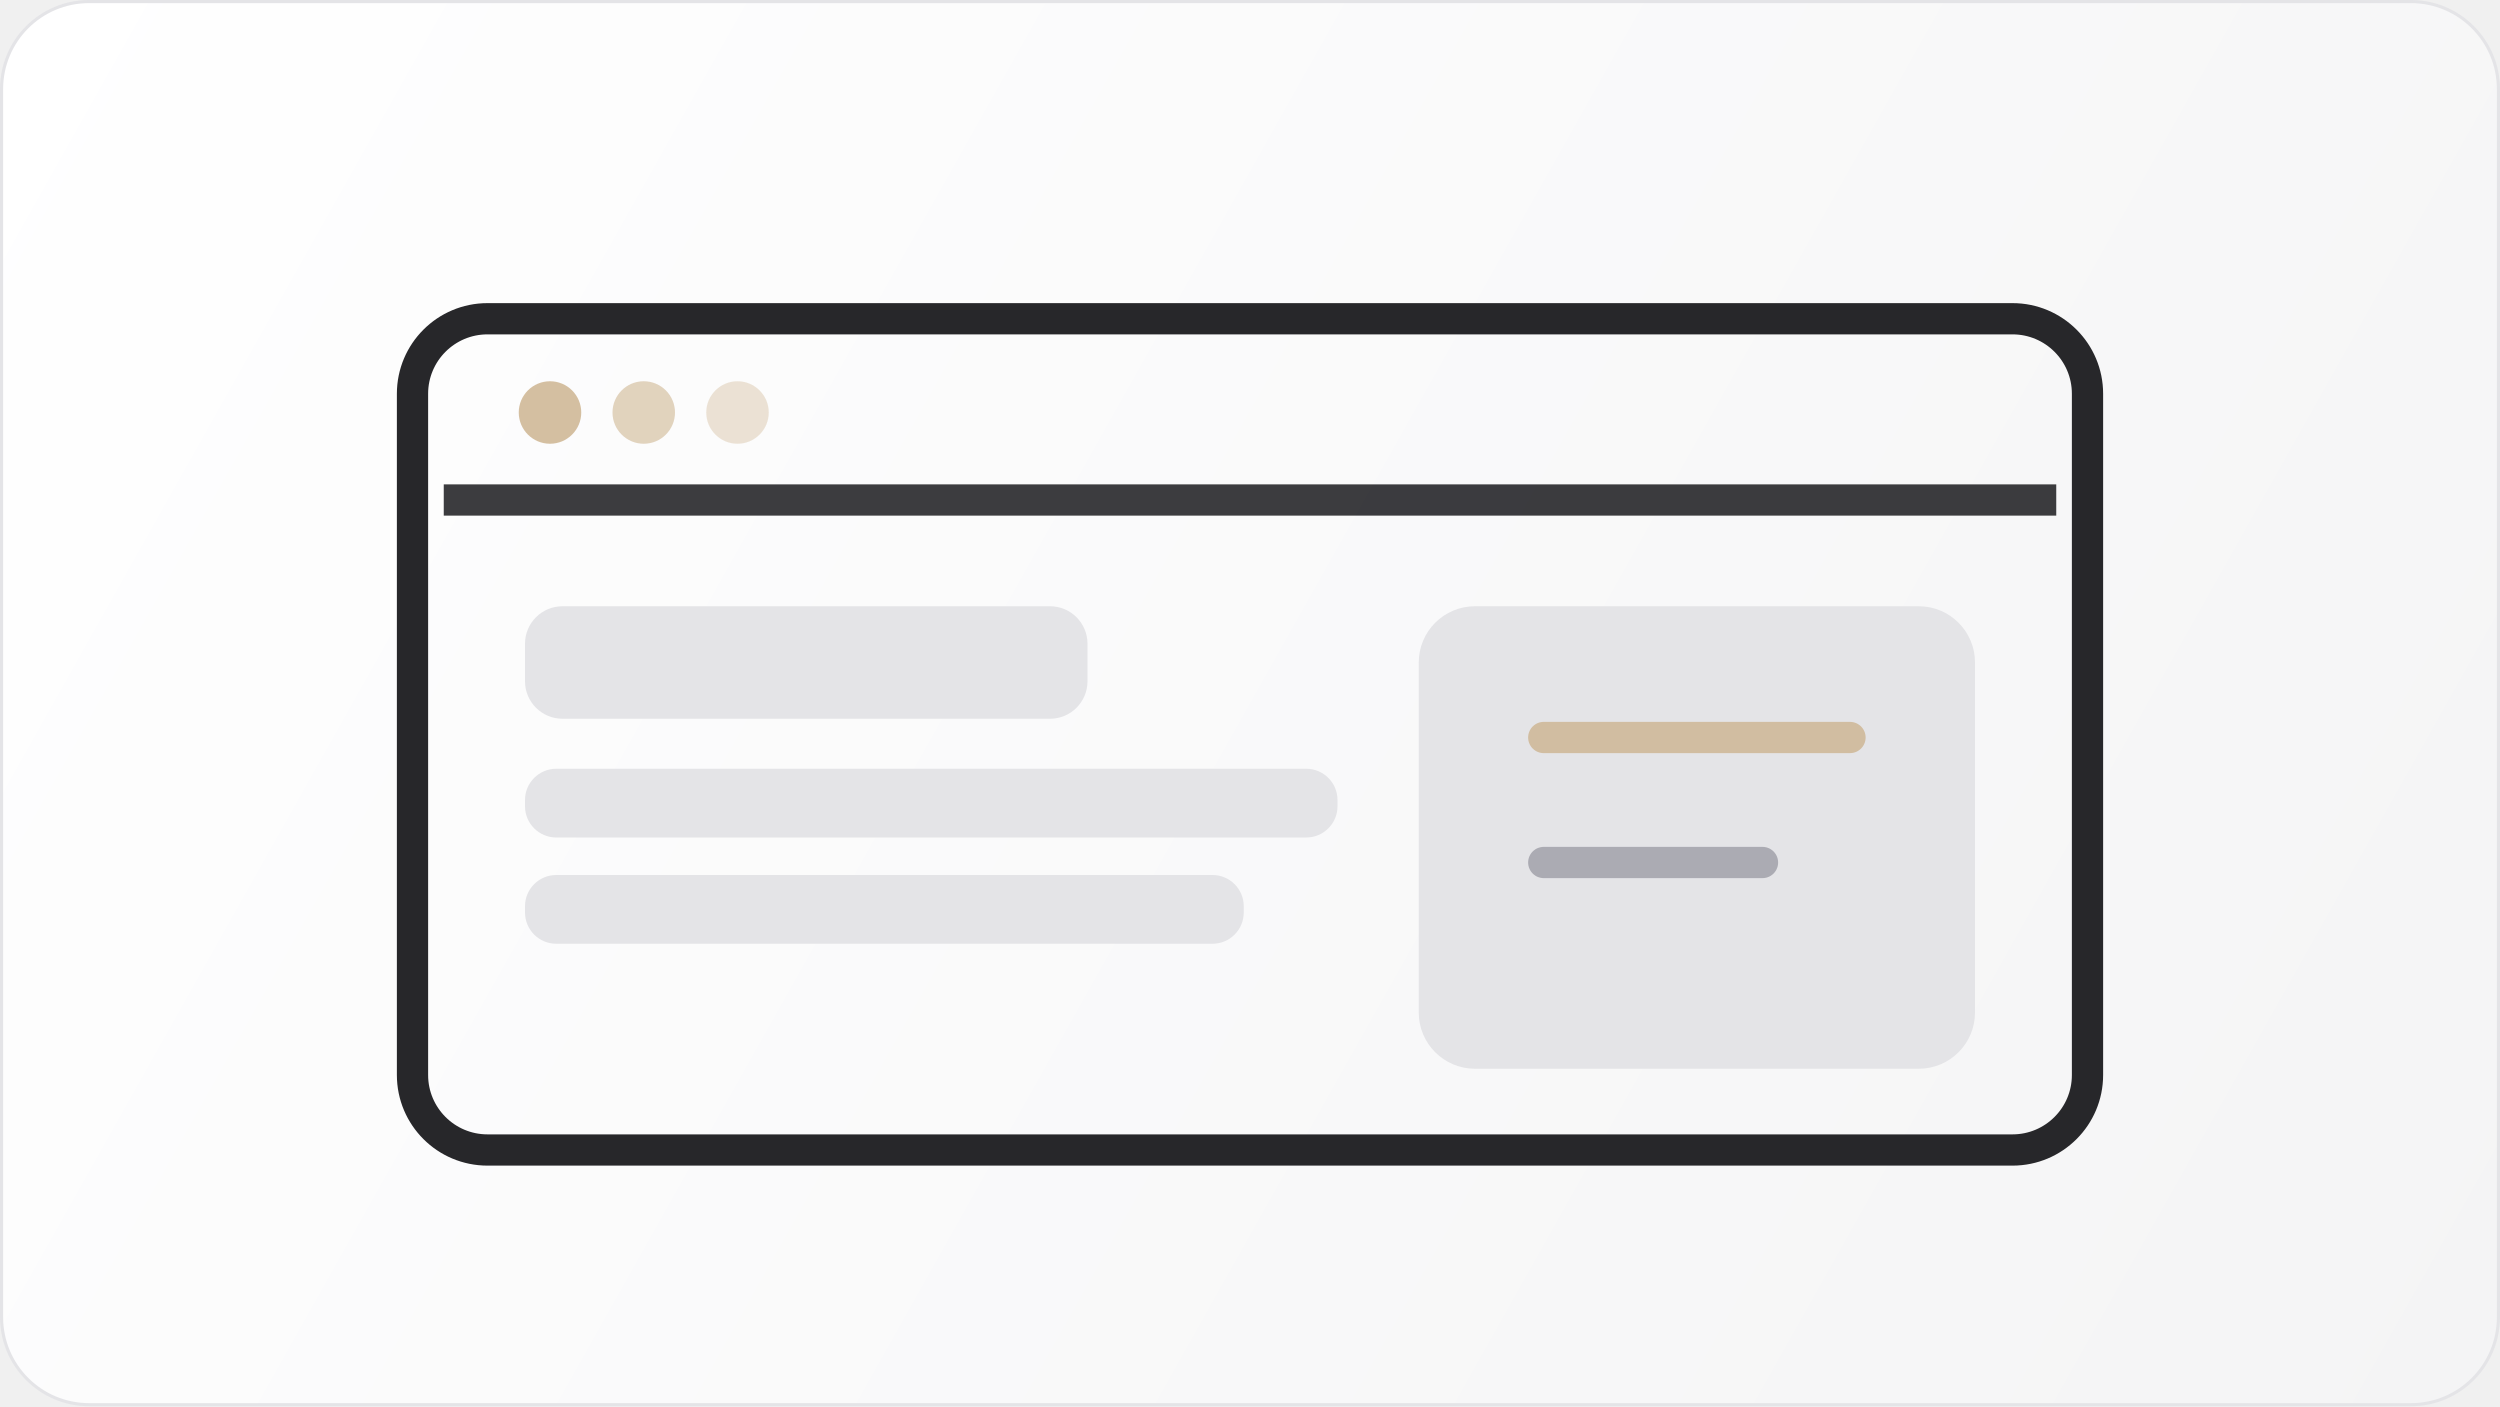
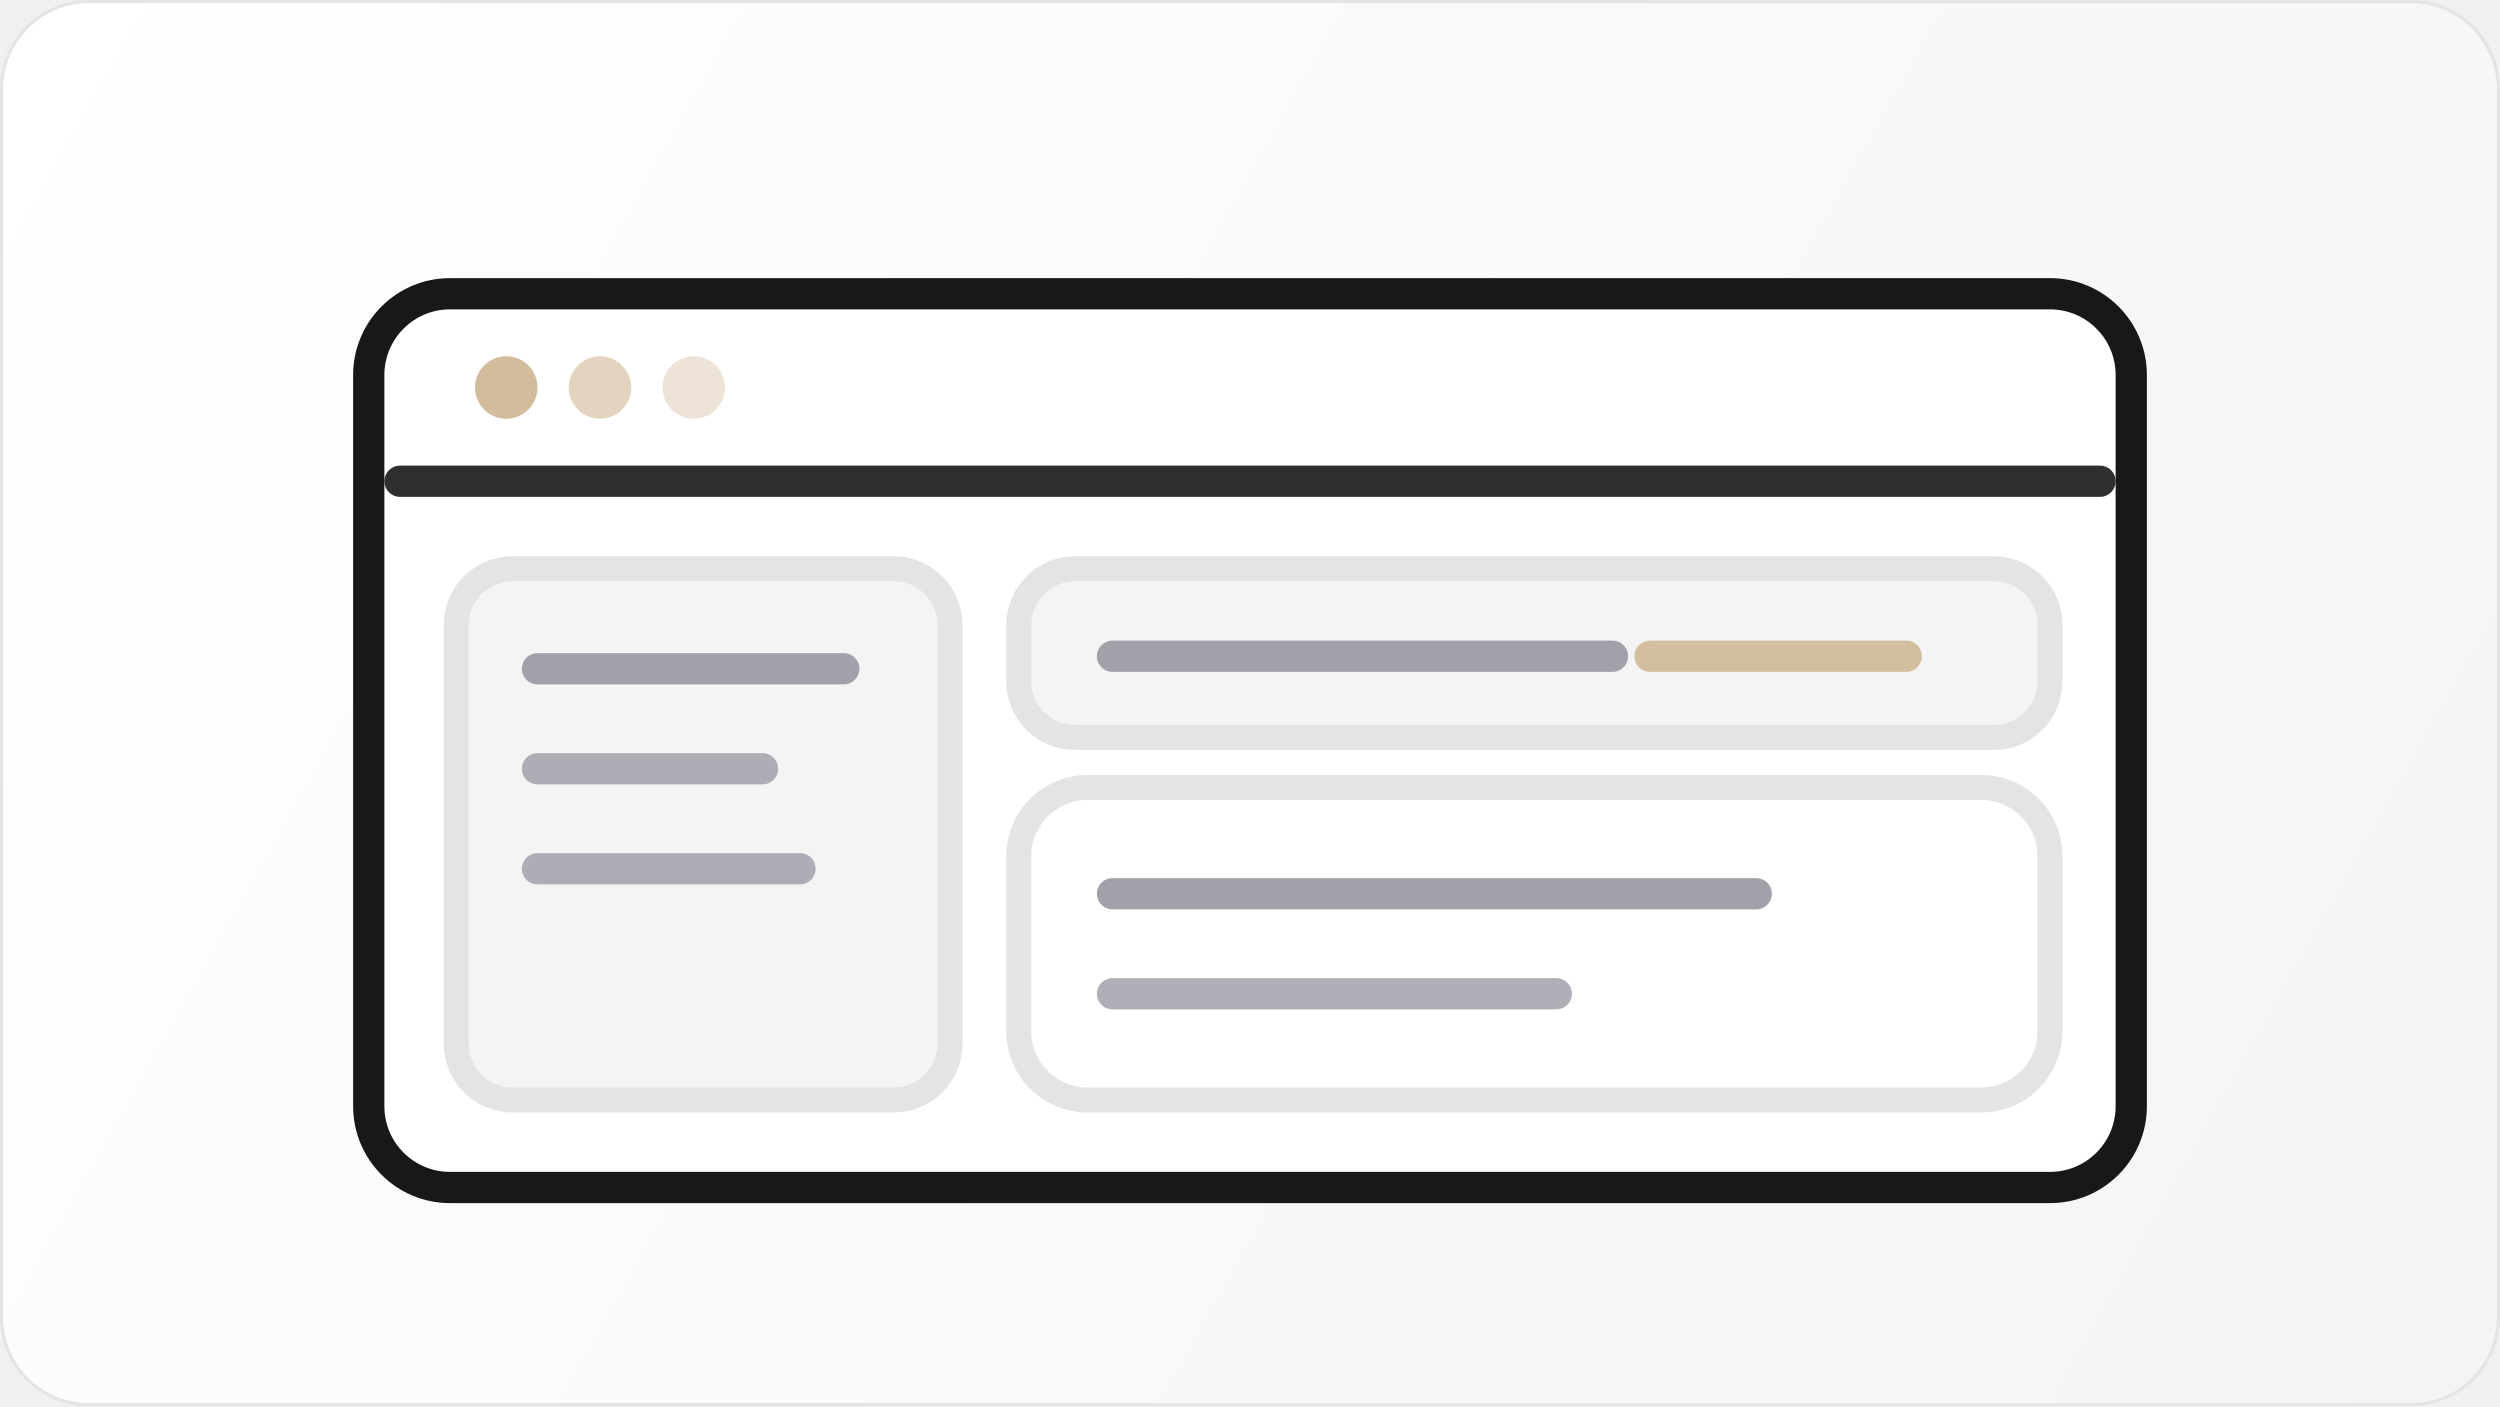
<svg xmlns="http://www.w3.org/2000/svg" width="800" height="450" viewBox="0 0 800 450" fill="none">
  <defs>
    <linearGradient id="bg" x1="0" y1="0" x2="800" y2="450" gradientUnits="userSpaceOnUse">
      <stop stop-color="#FFFFFF" />
      <stop offset="1" stop-color="#F4F4F5" />
    </linearGradient>
  </defs>
  <rect x="0.5" y="0.5" width="799" height="449" rx="28" fill="url(#bg)" stroke="#E4E4E7" />
-   <rect x="132" y="102" width="536" height="266" rx="24" stroke="#27272A" stroke-width="10" />
-   <path d="M142 160h516" stroke="#27272A" stroke-width="10" opacity="0.9" />
-   <circle cx="176" cy="132" r="10" fill="#CBB089" opacity="0.8" />
-   <circle cx="206" cy="132" r="10" fill="#CBB089" opacity="0.55" />
-   <circle cx="236" cy="132" r="10" fill="#CBB089" opacity="0.35" />
-   <rect x="168" y="194" width="180" height="36" rx="12" fill="#E4E4E7" />
-   <rect x="168" y="246" width="260" height="22" rx="10" fill="#E4E4E7" />
-   <rect x="168" y="280" width="230" height="22" rx="10" fill="#E4E4E7" />
-   <rect x="454" y="194" width="178" height="148" rx="18" fill="#E4E4E7" />
-   <path d="M494 236h98" stroke="#CBB089" stroke-width="10" stroke-linecap="round" opacity="0.75" />
-   <path d="M494 276h70" stroke="#A1A1AA" stroke-width="10" stroke-linecap="round" opacity="0.85" />
+   <g stroke-linecap="round" stroke-linejoin="round">
+     <rect x="118" y="94" width="564" height="286" rx="26" fill="#FFFFFF" stroke="#18181B" stroke-width="10" />
+     <path d="M128 154h544" stroke="#18181B" stroke-width="10" opacity="0.9" />
+     <circle cx="162" cy="124" r="10" fill="#CBB089" opacity="0.85" />
+     <circle cx="192" cy="124" r="10" fill="#CBB089" opacity="0.55" />
+     <circle cx="222" cy="124" r="10" fill="#CBB089" opacity="0.35" />
+     <rect x="146" y="182" width="158" height="170" rx="18" fill="#F4F4F5" stroke="#E4E4E7" stroke-width="8" />
+     <path d="M172 214h98" stroke="#A1A1AA" stroke-width="10" />
+     <path d="M172 246h72" stroke="#A1A1AA" stroke-width="10" opacity="0.85" />
+     <path d="M172 278h84" stroke="#A1A1AA" stroke-width="10" opacity="0.85" />
+     <rect x="326" y="182" width="330" height="54" rx="18" fill="#F4F4F5" stroke="#E4E4E7" stroke-width="8" />
+     <path d="M356 210h160" stroke="#A1A1AA" stroke-width="10" />
+     <rect x="326" y="252" width="330" height="100" rx="22" fill="#FFFFFF" stroke="#E4E4E7" stroke-width="8" />
+     <path d="M356 286h206" stroke="#A1A1AA" stroke-width="10" />
+     <path d="M356 318h142" stroke="#A1A1AA" stroke-width="10" opacity="0.85" />
+     <path d="M528 210h82" stroke="#CBB089" stroke-width="10" opacity="0.8" />
+   </g>
</svg>
